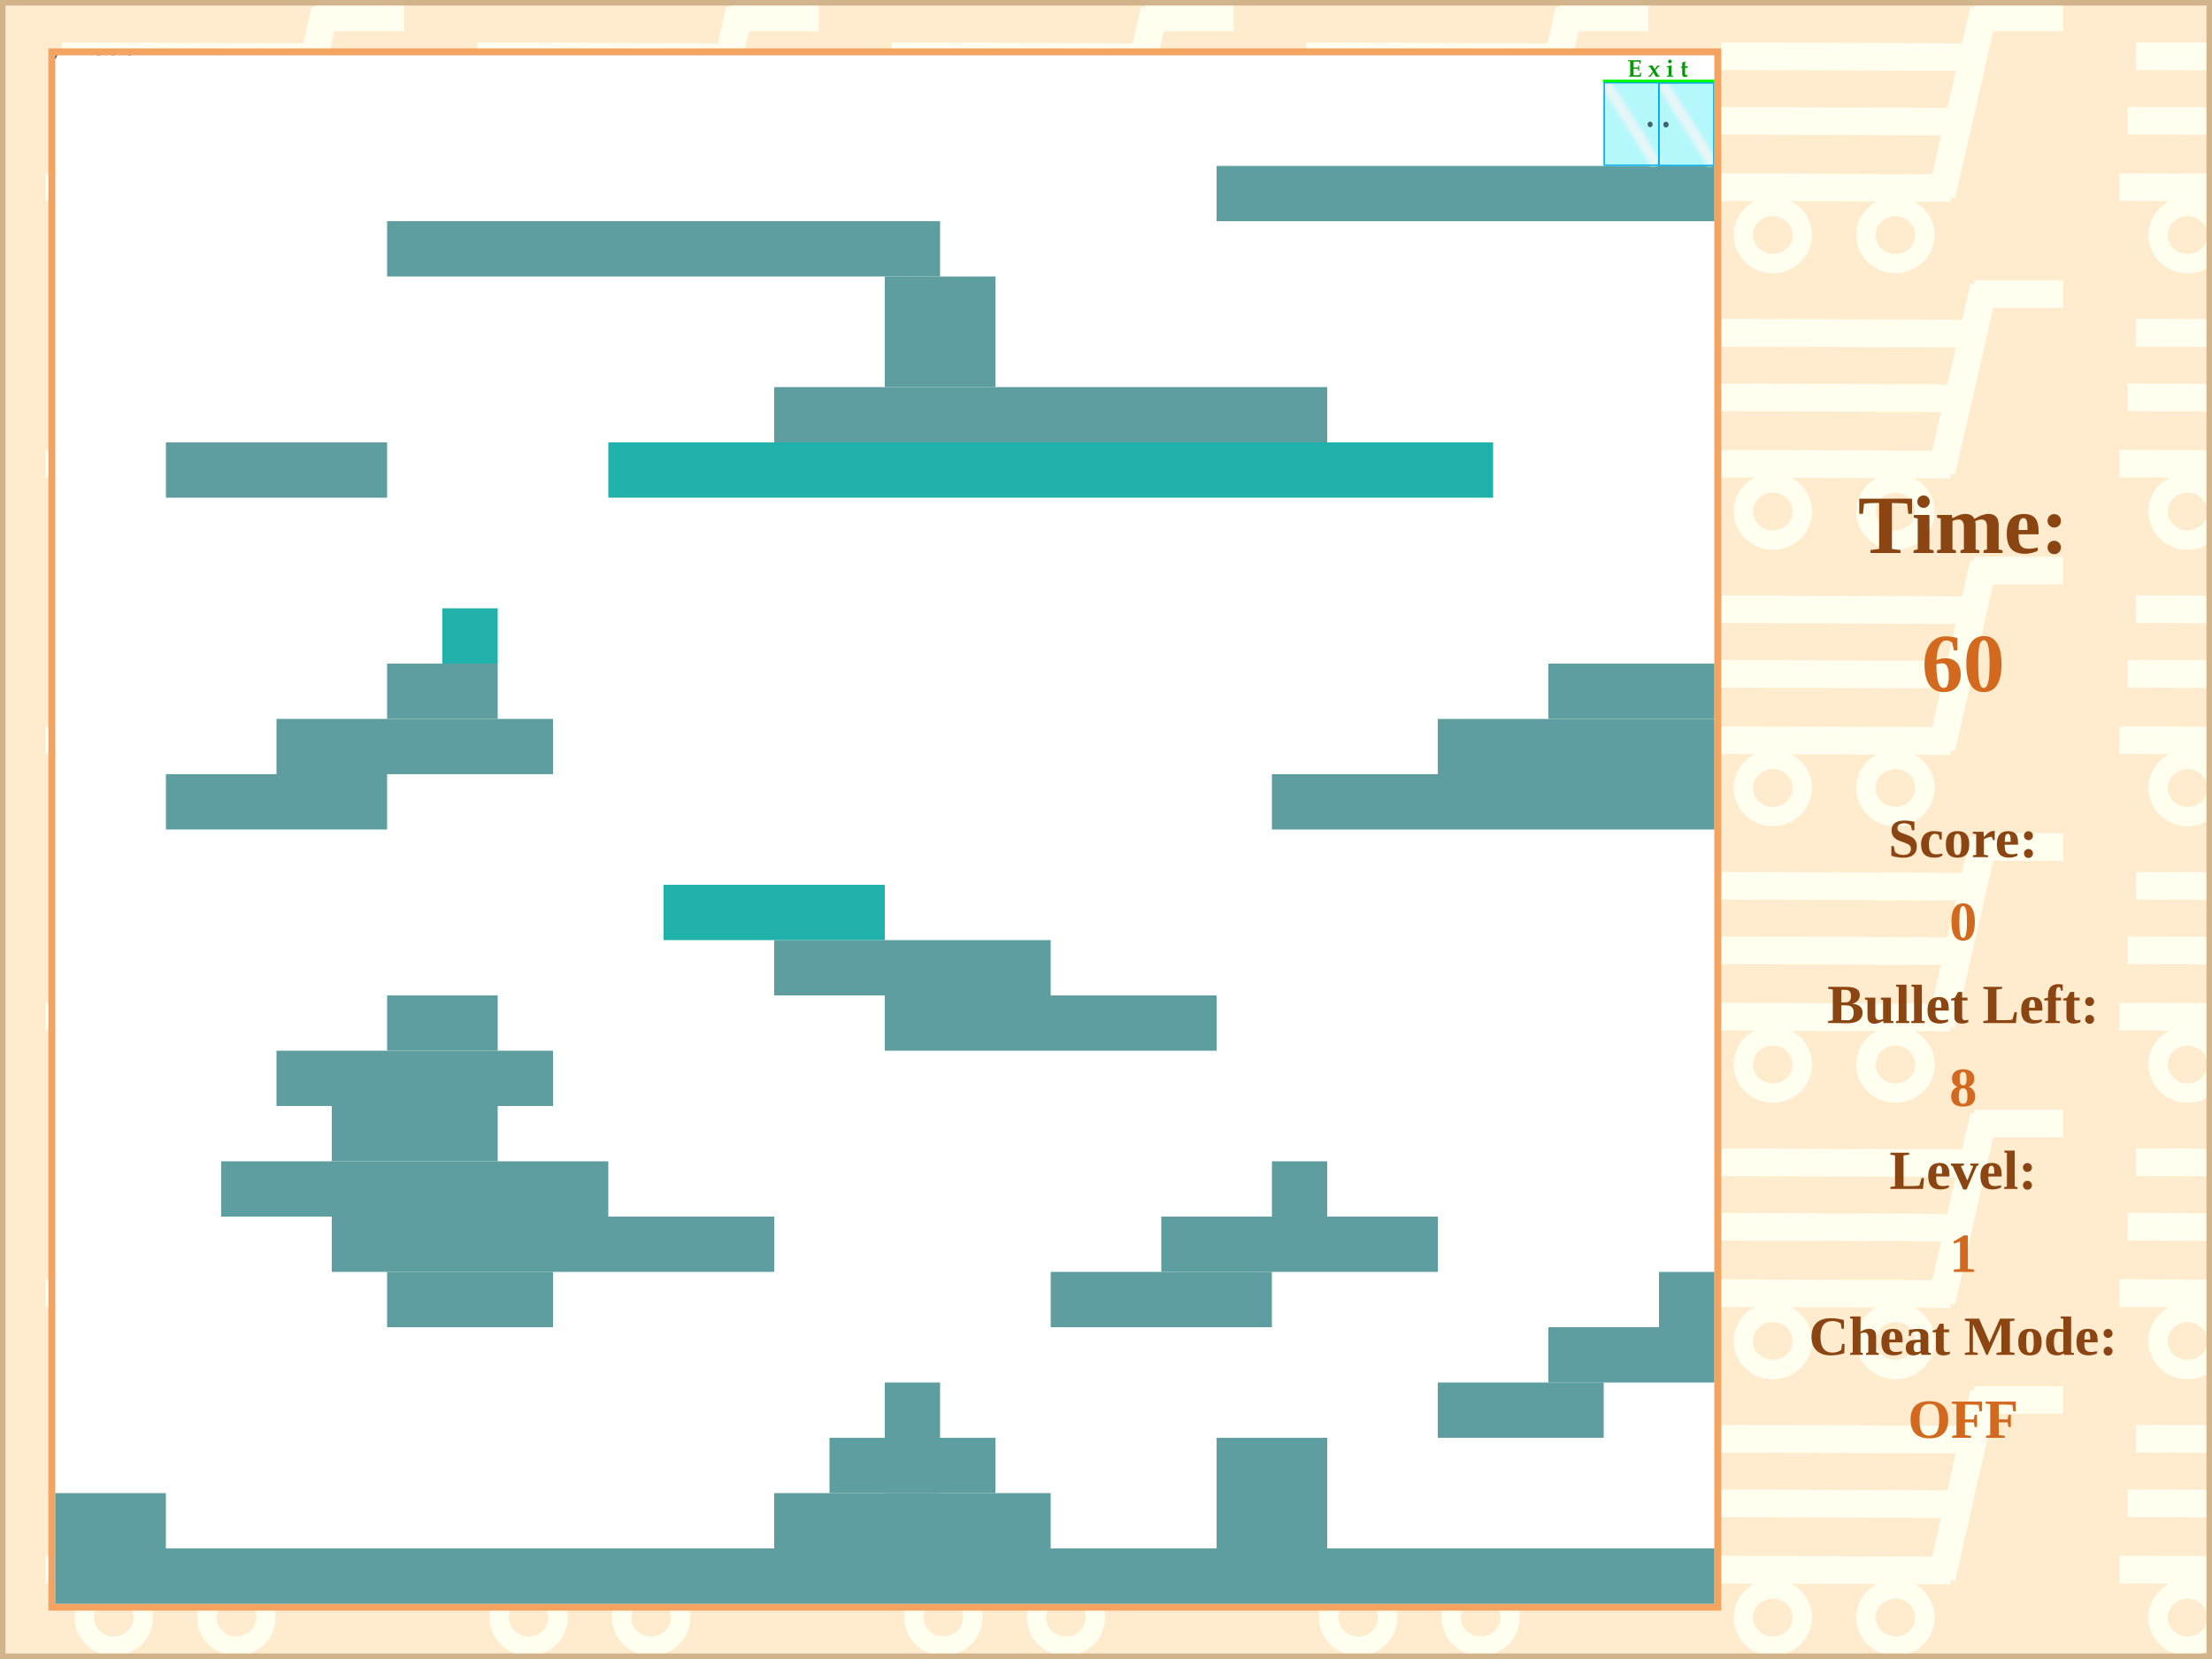
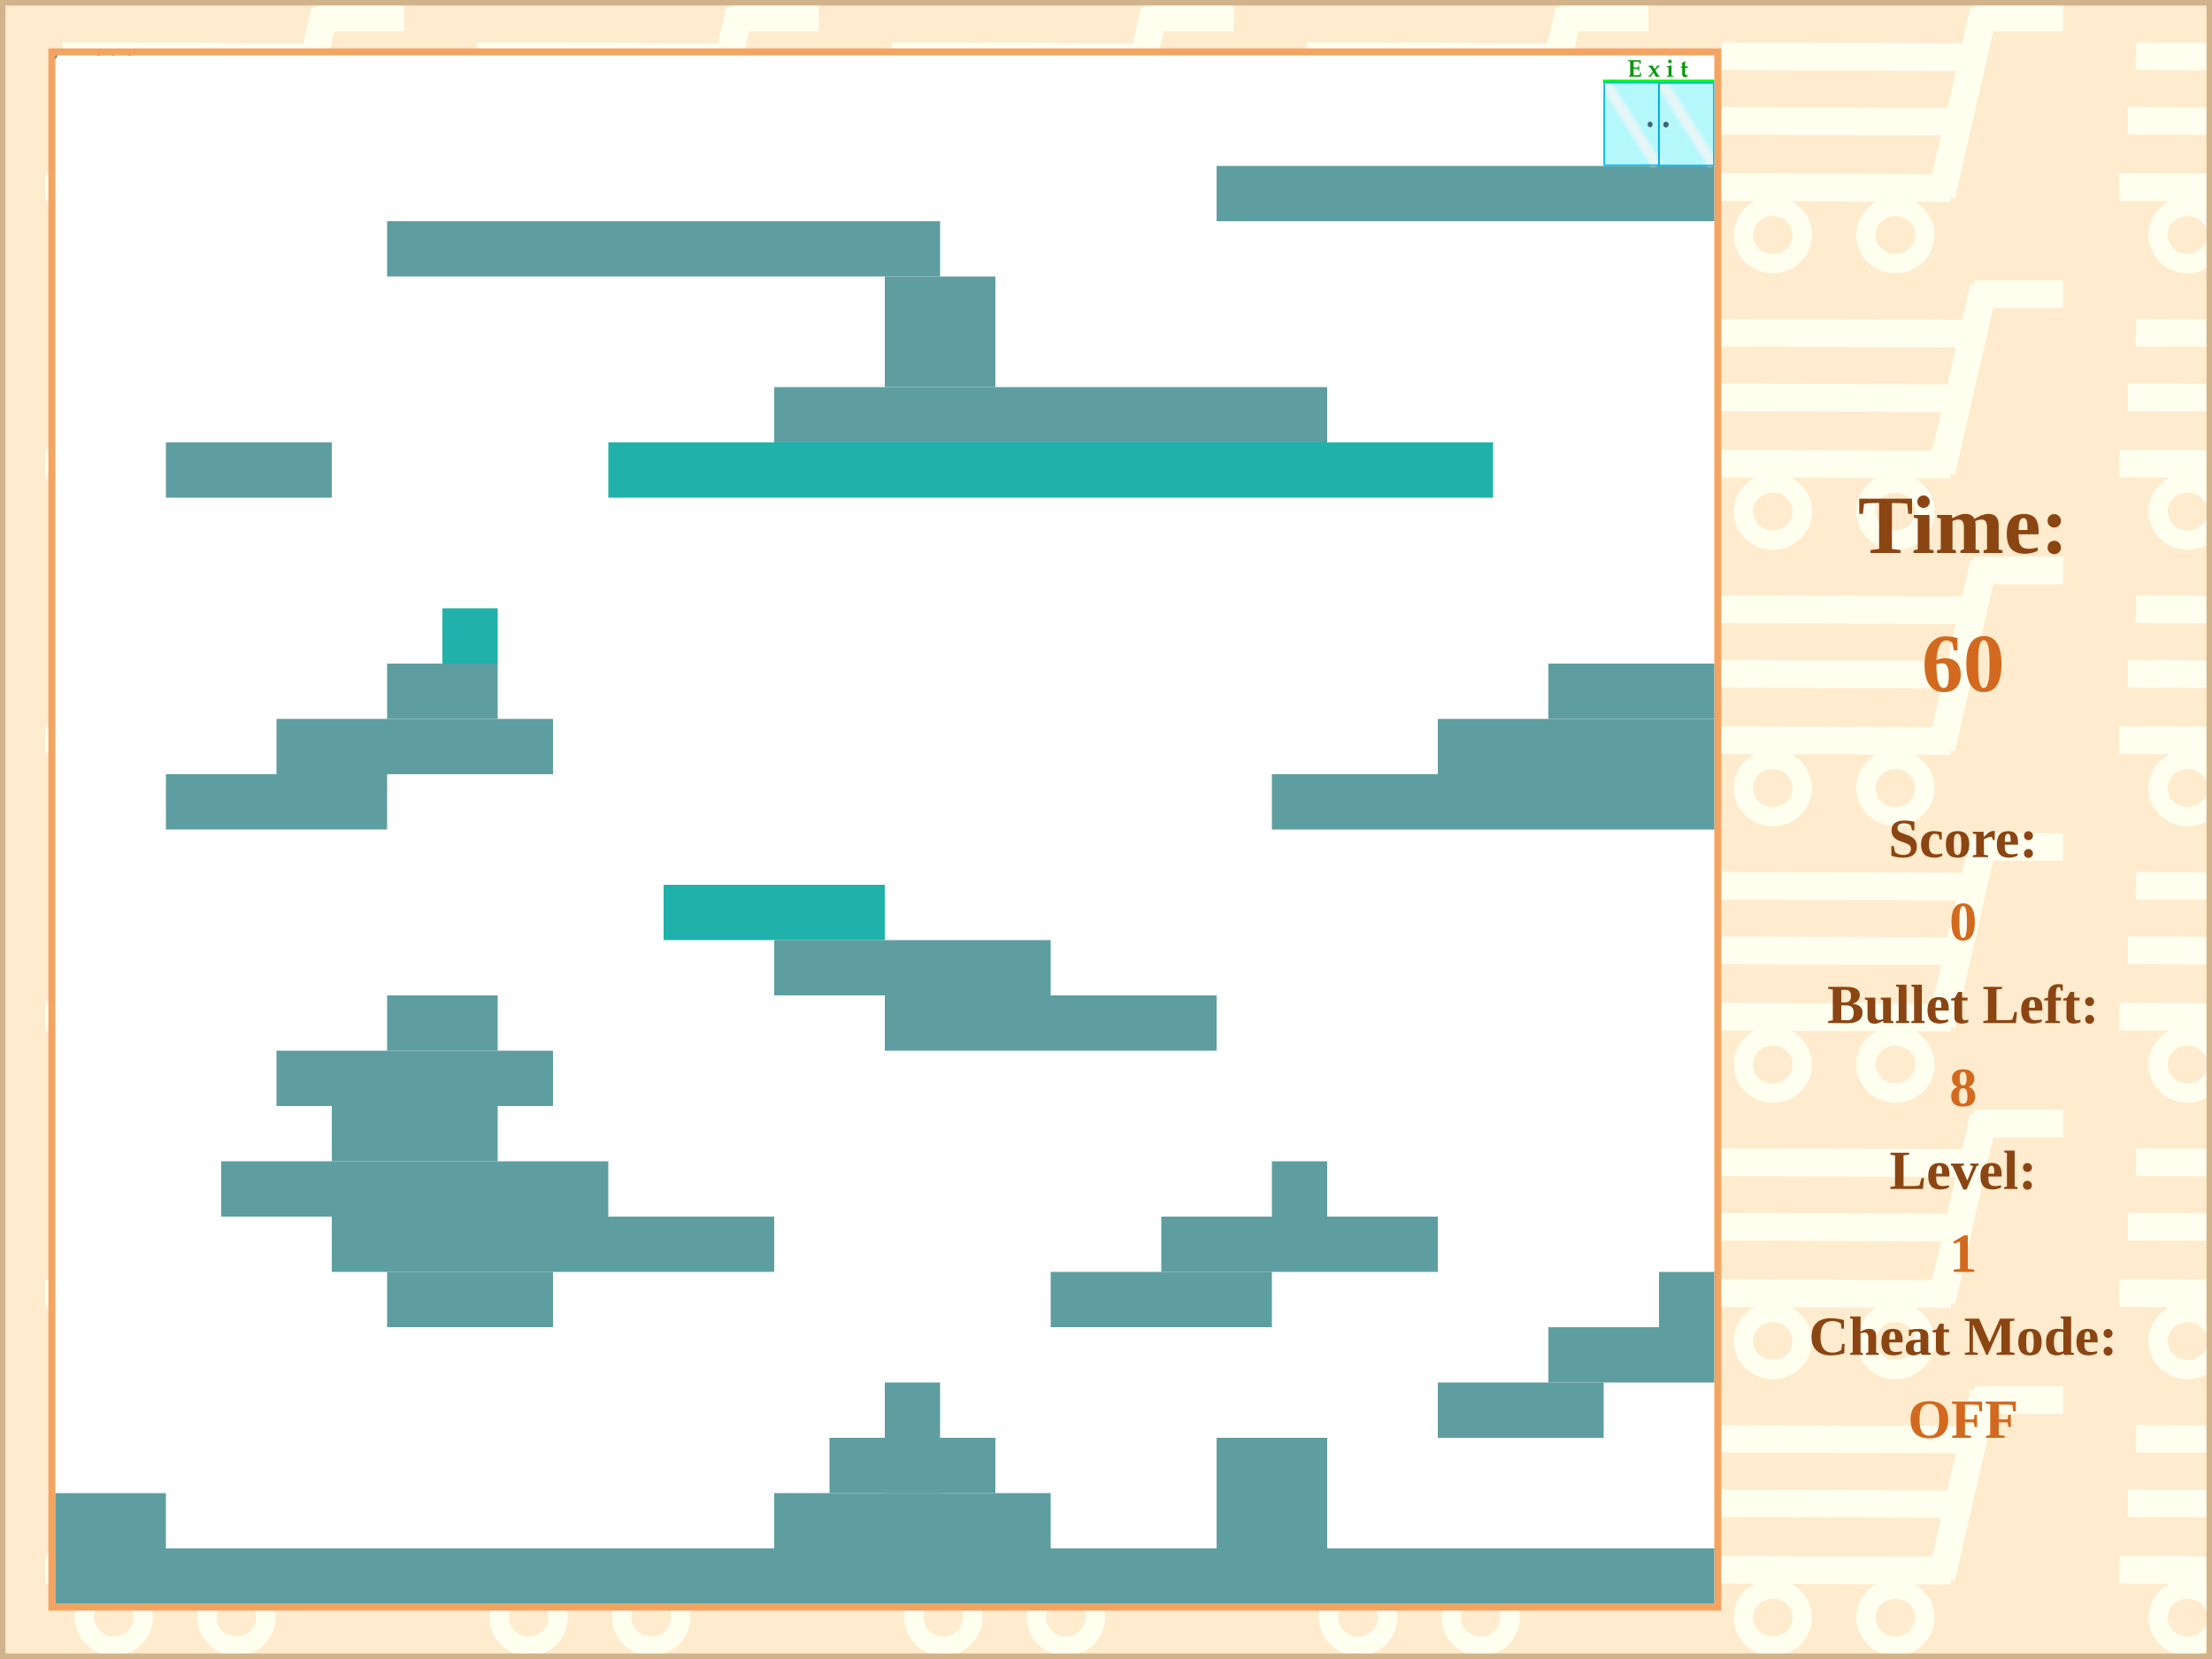
<svg xmlns="http://www.w3.org/2000/svg" xmlns:ns1="http://www.adobe.com/svg10-extensions" width="800px" height="600px" ns1:timeline="independent">
  <defs>
    <clipPath id="gameareaclip">
      <rect x="20" y="20" width="600" height="560" />
    </clipPath>
    <pattern id="background_pattern" x="0" y="0" width="150" height="100" patternUnits="userSpaceOnUse">
      <rect id="svg_11" height="97.999" width="149.665" y="0" x="0.167" stroke-width="5" stroke="#ffebcd" fill="#ffebcd" />
      <line fill-opacity="0" stroke="#fffff0" stroke-linecap="undefined" stroke-linejoin="undefined" id="svg_2" y2="6.334" x2="146.166" y1="6.334" x1="114" stroke-width="10" fill="none" />
      <line fill-opacity="0" stroke-linecap="undefined" stroke-linejoin="undefined" id="svg_3" y2="70.666" x2="102.166" y1="3.667" x1="117.5" stroke-width="10" stroke="#fffff0" fill="none" />
      <line fill-opacity="0" stroke="#fffff0" stroke-linecap="undefined" stroke-linejoin="undefined" id="svg_5" y2="68" x2="105.5" y1="67.667" x1="16.501" stroke-width="10" fill="none" />
      <line fill-opacity="0" stroke="#fffff0" stroke-linecap="undefined" stroke-linejoin="undefined" id="svg_6" y2="44" x2="106.5" y1="43.667" x1="19.5" stroke-width="10" fill="none" />
      <line fill-opacity="0" stroke="#fffff0" stroke-linecap="undefined" stroke-linejoin="undefined" id="svg_7" y2="20.667" x2="111.5" y1="20.334" x1="22.5" stroke-width="10" fill="none" />
      <ellipse fill-opacity="0" ry="10.333" rx="10.667" id="svg_8" cy="85" cx="41.167" stroke-width="7" stroke="#fffff0" fill="#fffff0" />
      <ellipse fill-opacity="0" ry="10.333" rx="10.667" id="svg_10" cy="85" cx="85.5" stroke-width="7" stroke="#fffff0" fill="#fffff0" />
    </pattern>
    <radialGradient id="player_color">
      <stop offset="0.0" style="stop-color:yellow;stop-opacity:1" />
      <stop offset="0.8" style="stop-color:yellow;stop-opacity:1" />
      <stop offset="1.0" style="stop-color:orange;stop-opacity:1" />
    </radialGradient>
    <filter height="200%" width="200%" y="-50%" x="-50%" id="svg_7_blur">
      <feGaussianBlur stdDeviation="0.5" in="SourceGraphic" />
    </filter>
    <g id="player-left">
      <path stroke="#FFDFB8" id="svg_20" d="m35.711,28.647l4.063,10.226l-2.322,-2.105l-0.619,2.406l-1.858,-2.857l-1.548,3.083l-1.548,-8.421l3.831,-2.331z" fill-opacity="null" stroke-opacity="null" stroke-width="0" fill="#000000" />
      <path id="svg_19" d="m4.323,28.722l-3.947,10.226l2.256,-2.105l0.602,2.406l1.805,-2.857l1.504,3.083l1.504,-8.421l-3.722,-2.331z" fill-opacity="null" stroke-opacity="null" stroke-width="0" stroke="#FFDFB8" fill="#000000" />
      <ellipse stroke="#ff0515" ry="18.427" rx="19.965" id="svg_1" cy="19.287" cx="19.923" stroke-width="0" fill="#FFDFB8" />
      <path stroke="#000000" id="svg_4" d="m0.569,14.649l38.801,-0.169l-0.799,-2.277l-0.719,-1.518l-0.879,-1.771l-1.279,-1.433l-1.438,-1.602l-1.199,-1.096l-1.598,-1.096l-1.438,-1.012l-1.598,-0.928l-2.397,-0.675l-1.119,-0.253l-2.158,-0.59l-1.518,0l-1.838,-0.084l-1.598,0.084l-1.758,0.169l-1.678,0.422l-2.078,0.675l-1.838,0.759l-1.998,1.18l-1.518,1.012l-1.438,1.265l-1.438,1.433l-1.678,2.277l-1.199,2.698l-0.599,2.277z" fill-opacity="null" stroke-opacity="null" stroke-width="0" fill="#000000" />
      <path id="svg_9" d="m7.305,25.156" opacity="0.5" fill-opacity="null" stroke-opacity="null" stroke-width="0" stroke="#FFDFB8" fill="#000000" />
      <path id="svg_10" d="m4.569,24.589l7.461,-0.078l0,-3.906c0.039,0.078 -0.055,-1.922 -0.43,-3.016c-0.375,-1.094 -1.625,-2.609 -3.5,-2.531c-1.875,0.078 -2.531,0.594 -3.328,1.328c-0.797,0.734 -0.828,1.625 -0.969,2.516c-0.141,0.891 -0.047,4.531 -0.07,3.359c-0.023,-1.172 0.102,2.359 0.016,2.25c-0.086,-0.109 -0.477,0.063 0.82,0.078z" fill-opacity="null" stroke-opacity="null" stroke-width="0" stroke="#FFDFB8" fill="#000000" />
      <ellipse stroke="#FFDFB8" ry="1.65" rx="0.891" id="svg_11" cy="18.184" cx="6.43" stroke-opacity="null" stroke-width="0" fill="#fffcfc" />
      <path id="svg_12" d="m21.637,24.438l7.461,-0.078l0,-3.906c0.039,0.078 -0.055,-1.922 -0.43,-3.016c-0.375,-1.094 -1.625,-2.609 -3.5,-2.531c-1.875,0.078 -2.531,0.594 -3.328,1.328c-0.797,0.734 -0.828,1.625 -0.969,2.516c-0.141,0.891 -0.047,4.531 -0.07,3.359c-0.023,-1.172 0.102,2.359 0.016,2.25c-0.086,-0.109 -0.477,0.063 0.82,0.078z" fill-opacity="null" stroke-opacity="null" stroke-width="0" stroke="#FFDFB8" fill="#000000" />
      <ellipse stroke="#FFDFB8" ry="1.65" rx="0.891" id="svg_13" cy="18.198" cx="23.327" stroke-opacity="null" stroke-width="0" fill="#fffcfc" />
      <path id="svg_22" fill-opacity="null" stroke-opacity="null" stroke-width="0" stroke="#FFDFB8" fill="#000000" />
      <line stroke-linecap="null" stroke-linejoin="null" id="svg_24" y2="28.277" x2="3.888" y1="25.947" x1="4.565" stroke="#FFAFCC" fill="none" />
      <line stroke="#FFAFCC" stroke-linecap="null" stroke-linejoin="null" id="svg_28" y2="28.428" x2="7.196" y1="26.097" x1="7.873" fill="none" />
      <line stroke="#FFAFCC" stroke-linecap="null" stroke-linejoin="null" id="svg_29" y2="28.353" x2="10.43" y1="26.022" x1="11.106" fill="none" />
      <line stroke="#FFAFCC" stroke-linecap="null" stroke-linejoin="null" id="svg_30" y2="28.277" x2="22.836" y1="25.947" x1="21.633" fill="none" />
      <line stroke="#FFAFCC" stroke-linecap="null" stroke-linejoin="null" id="svg_31" y2="28.202" x2="25.993" y1="25.871" x1="24.79" fill="none" />
      <line stroke="#FFAFCC" stroke-linecap="null" stroke-linejoin="null" id="svg_32" y2="28.127" x2="28.926" y1="25.796" x1="27.723" fill="none" />
      <path id="svg_34" fill-opacity="null" stroke-opacity="null" stroke-width="0" stroke="#FFDFB8" fill="#000000" />
      <path stroke="#ff0515" stroke-width="2" d="m12.992,34.262c0.118,0 0.236,0 0.472,0c0.118,0 0.236,0 0.472,0c0.118,0 0.354,0 0.472,0c0.236,0 0.475,0.019 0.59,0c0.257,-0.042 0.354,-0.082 0.59,-0.082c0.236,0 0.354,-0.082 0.59,-0.082c0.118,0 0.245,-0.051 0.354,-0.082c0.154,-0.044 0.245,-0.051 0.354,-0.082c0.154,-0.044 0.245,-0.051 0.354,-0.082c0.154,-0.044 0.2,-0.202 0.354,-0.246c0.109,-0.031 0.236,-0.082 0.354,-0.164c0.118,-0.082 0.245,-0.133 0.354,-0.164c0.154,-0.044 0.236,-0.164 0.354,-0.246c0.118,-0.082 0.219,-0.096 0.354,-0.164c0.214,-0.107 0.354,-0.164 0.472,-0.246c0.118,-0.082 0.29,-0.057 0.354,-0.164c0.045,-0.076 0.127,-0.133 0.236,-0.164c0.154,-0.044 0.082,-0.12 0.236,-0.164c0.109,-0.031 0.082,-0.12 0.236,-0.164c0.109,-0.031 0.118,-0.082 0.236,-0.082c0,0 0.118,-0.082 0.118,-0.082c0.118,0 0.118,-0.082 0.118,-0.082c0,0 0.118,-0.082 0.118,-0.082c0,-0.082 0.172,-0.057 0.236,-0.164c0.045,-0.076 0.118,-0.082 0.118,-0.164c0,0 0.118,-0.082 0.118,-0.082c0.118,0 0.118,-0.082 0.118,-0.082c0.118,-0.082 0.118,-0.082 0.118,-0.082c0,0 0,0 0,-0.082l0,0" id="svg_42" fill="none" />
    </g>
    <g id="player-right">
      <path stroke="#FFDFB8" id="svg_20" d="m35.711,28.647l4.063,10.226l-2.322,-2.105l-0.619,2.406l-1.858,-2.857l-1.548,3.083l-1.548,-8.421l3.831,-2.331z" fill-opacity="null" stroke-opacity="null" stroke-width="0" fill="#000000" />
      <path id="svg_19" d="m4.323,28.722l-3.947,10.226l2.256,-2.105l0.602,2.406l1.805,-2.857l1.504,3.083l1.504,-8.421l-3.722,-2.331z" fill-opacity="null" stroke-opacity="null" stroke-width="0" stroke="#FFDFB8" fill="#000000" />
      <ellipse stroke="#ff0515" ry="18.427" rx="19.965" id="svg_1" cy="19.287" cx="19.923" stroke-width="0" fill="#FFDFB8" />
      <path stroke="#000000" id="svg_4" d="m0.569,14.649l38.801,-0.169l-0.799,-2.277l-0.719,-1.518l-0.879,-1.771l-1.279,-1.433l-1.438,-1.602l-1.199,-1.096l-1.598,-1.096l-1.438,-1.012l-1.598,-0.928l-2.397,-0.675l-1.119,-0.253l-2.158,-0.59l-1.518,0l-1.838,-0.084l-1.598,0.084l-1.758,0.169l-1.678,0.422l-2.078,0.675l-1.838,0.759l-1.998,1.18l-1.518,1.012l-1.438,1.265l-1.438,1.433l-1.678,2.277l-1.199,2.698l-0.599,2.277z" fill-opacity="null" stroke-opacity="null" stroke-width="0" fill="#000000" />
      <path id="svg_9" d="m7.305,25.156" opacity="0.5" fill-opacity="null" stroke-opacity="null" stroke-width="0" stroke="#FFDFB8" fill="#000000" />
      <path id="svg_10" d="m10.635,24.425l7.461,-0.078l0,-3.906c0.039,0.078 -0.055,-1.922 -0.43,-3.016c-0.375,-1.094 -1.625,-2.609 -3.5,-2.531c-1.875,0.078 -2.531,0.594 -3.328,1.328c-0.797,0.734 -0.828,1.625 -0.969,2.516c-0.141,0.891 -0.047,4.531 -0.07,3.359c-0.023,-1.172 0.102,2.359 0.016,2.25c-0.086,-0.109 -0.477,0.063 0.82,0.078z" fill-opacity="null" stroke-opacity="null" stroke-width="0" stroke="#FFDFB8" fill="#000000" />
      <ellipse stroke="#FFDFB8" ry="1.65" rx="0.891" id="svg_11" cy="18.184" cx="15.282" stroke-opacity="null" stroke-width="0" fill="#fffcfc" />
      <path id="svg_12" d="m27.702,24.275l7.461,-0.078l0,-3.906c0.039,0.078 -0.055,-1.922 -0.43,-3.016c-0.375,-1.094 -1.625,-2.609 -3.5,-2.531c-1.875,0.078 -2.531,0.594 -3.328,1.328c-0.797,0.734 -0.828,1.625 -0.969,2.516c-0.141,0.891 -0.047,4.531 -0.07,3.359c-0.023,-1.172 0.102,2.359 0.016,2.25c-0.086,-0.109 -0.477,0.063 0.82,0.078z" fill-opacity="null" stroke-opacity="null" stroke-width="0" stroke="#FFDFB8" fill="#000000" />
      <ellipse stroke="#FFDFB8" ry="1.65" rx="0.891" id="svg_13" cy="18.362" cx="32.507" stroke-opacity="null" stroke-width="0" fill="#fffcfc" />
      <path id="svg_22" fill-opacity="null" stroke-opacity="null" stroke-width="0" stroke="#FFDFB8" fill="#000000" />
      <line stroke-linecap="null" stroke-linejoin="null" id="svg_24" y2="28.114" x2="9.954" y1="25.783" x1="10.63" stroke="#FFAFCC" fill="none" />
      <line stroke="#FFAFCC" stroke-linecap="null" stroke-linejoin="null" id="svg_28" y2="28.264" x2="13.262" y1="25.933" x1="13.939" fill="none" />
      <line stroke="#FFAFCC" stroke-linecap="null" stroke-linejoin="null" id="svg_29" y2="28.189" x2="16.495" y1="25.858" x1="17.172" fill="none" />
      <line stroke="#FFAFCC" stroke-linecap="null" stroke-linejoin="null" id="svg_30" y2="28.114" x2="28.901" y1="25.783" x1="27.698" fill="none" />
      <line stroke="#FFAFCC" stroke-linecap="null" stroke-linejoin="null" id="svg_31" y2="28.038" x2="32.059" y1="25.708" x1="30.856" fill="none" />
      <line stroke="#FFAFCC" stroke-linecap="null" stroke-linejoin="null" id="svg_32" y2="27.963" x2="34.991" y1="25.632" x1="33.788" fill="none" />
      <path id="svg_34" fill-opacity="null" stroke-opacity="null" stroke-width="0" stroke="#FFDFB8" fill="#000000" />
      <path transform="rotate(3.724669 22.90984,32.75985) " stroke="#ff0515" d="m18.156,31.311c0,0 0.029,0.094 0.171,0.287c0.127,0.173 0.167,0.309 0.257,0.431c0.101,0.137 0.257,0.215 0.343,0.359c0.086,0.144 0.171,0.287 0.257,0.359c0.171,0.144 0.187,0.193 0.343,0.287c0.098,0.059 0.071,0.179 0.257,0.215c0.083,0.016 0.086,0.072 0.257,0.144c0,0 0.102,0.05 0.257,0.144c0.098,0.059 0.145,0.105 0.257,0.144c0.158,0.055 0.259,0.055 0.343,0.072c0.186,0.037 0.316,0.105 0.428,0.144c0.158,0.055 0.257,0.072 0.343,0.072c0.171,0 0.242,0.107 0.428,0.144c0.083,0.016 0.171,0 0.257,0c0.171,0 0.171,0.072 0.343,0.072c0.086,0 0.171,0 0.343,0c0.086,0 0.257,0 0.343,0c0.171,0 0.343,0 0.428,0c0.171,0 0.257,0 0.428,0c0.086,0 0.257,0 0.343,0c0.086,0 0.184,0.055 0.343,0c0.112,-0.039 0.184,-0.017 0.343,-0.072c0.112,-0.039 0.171,-0.072 0.257,-0.072c0.086,0 0.231,-0.033 0.343,-0.072c0.158,-0.055 0.231,-0.105 0.343,-0.144c0.079,-0.027 0.259,0.016 0.343,0c0.186,-0.037 0.263,-0.044 0.343,-0.072c0.112,-0.039 0.178,-0.044 0.257,-0.072c0.112,-0.039 0.171,-0.072 0.257,-0.072c0,0 0.086,0 0.086,0c0.086,-0.072 0.086,-0.072 0.086,-0.072l0.086,0" id="svg_45" fill-opacity="null" stroke-opacity="null" stroke-width="2" fill="none" />
    </g>
    <g id="monster-right">
      <ellipse stroke="#000" transform="rotate(39.07039 28.8821,28.63744) " ry="2.222" rx="6.746" id="monster-right-hand" cy="28.637" cx="28.882" stroke-opacity="null" fill="#e5e5e5" />
      <ellipse stroke="#000" transform="rotate(-39.17099 7.183908,25.82376) " ry="2.222" rx="7.471" id="monster-right-hand1" cy="25.824" cx="7.184" stroke-opacity="null" fill="#e5e5e5" />
      <path stroke="#000" transform="rotate(-179.981 17.46844,20.39962) " id="monster-right-body" d="m21.692,38.108c5.981,-1.981 9.275,-6.773 8.301,-12.143c-0.154,-0.847 -1.262,-4.671 -2.341,-7.162c-1.079,-2.491 -1.661,-5.874 -1.182,-7.655c0.479,-1.781 0.996,-3.014 2.987,-5.086c1.991,-2.072 5.061,-2.34 4.915,-2.648c-0.146,-0.308 -3.329,-1.998 -6.091,-2.035c-2.762,-0.038 -3.735,-0.112 -8.516,1.603c-4.78,1.715 -10.042,4.715 -14.03,8.722c-3.988,4.007 -4.915,9.774 -5.152,14.813c-0.236,5.039 1.294,6.647 2.718,8.514c1.424,1.867 6.511,4.461 10.326,4.403c2.227,-0.034 5.349,-0.56 6.075,-0.8l0,0l0,0l0,0l0,0l0,0l0,0l0,0l0,0l0,0l0,0l0,0l-0.079,-0z" fill="#e5e5e5" stroke-width="1.5" />
      <ellipse stroke="#000" ry="5.685" rx="5.824" id="svg_4" cy="11.969" cx="14.243" fill-opacity="null" stroke-opacity="null" stroke-width="1.5" fill="#fff" />
      <ellipse stroke="#000" ry="5.685" rx="5.824" id="svg_6" cy="11.892" cx="25.125" fill-opacity="null" stroke-opacity="null" stroke-width="1.5" fill="#fff" />
      <ellipse stroke="#000" ry="3.366" rx="3.448" id="svg_7" cy="12.832" cx="16.159" stroke-opacity="null" fill="#000000" />
      <ellipse stroke="#000" ry="3.366" rx="3.448" id="svg_8" cy="13.061" cx="22.902" stroke-opacity="null" fill="#000000" />
      <ellipse stroke="#000" transform="rotate(23.65623 18.45785,23.56322) " ry="4.176" rx="2.529" id="svg_9" cy="23.563" cx="18.458" stroke-opacity="null" fill="#000000" />
    </g>
    <g id="monster-left">
      <ellipse stroke="#000" transform="rotate(11.67082 26.72414,24.0613) " ry="2.222" rx="7.471" id="monster-left-hand" cy="24.061" cx="26.724" stroke-opacity="null" fill="#e5e5e5" />
      <ellipse transform="rotate(-39.17099 6.800766,28.19923) " stroke="#000" ry="2.222" rx="7.471" id="monster-left-hand1" cy="28.199" cx="6.801" stroke-opacity="null" fill="#e5e5e5" />
      <path stroke="#000" transform="rotate(-179.981 17.46815,20.4695) " id="monster-left-body" d="m13.346,38.178c-5.837,-1.981 -9.051,-6.773 -8.1,-12.143c0.15,-0.847 1.231,-4.671 2.284,-7.162c1.053,-2.491 1.621,-5.874 1.153,-7.655c-0.467,-1.781 -0.972,-3.014 -2.914,-5.086c-1.943,-2.072 -4.939,-2.34 -4.797,-2.648c0.142,-0.308 3.248,-1.998 5.944,-2.035c2.696,-0.038 3.645,-0.112 8.31,1.603c4.665,1.715 9.8,4.715 13.692,8.722c3.892,4.007 4.797,9.774 5.027,14.813c0.23,5.039 -1.263,6.647 -2.652,8.514c-1.39,1.867 -6.353,4.461 -10.077,4.403c-2.173,-0.034 -5.22,-0.56 -5.928,-0.8l0,0l0,0l0,0l0,0l0,0l0,0l0,0l0,0l0,0l0,0l0,0l0.077,-0z" fill="#e5e5e5" stroke-width="1.5" />
      <ellipse stroke="#000" ry="5.685" rx="5.824" id="svg_4" cy="11.662" cx="9.799" fill-opacity="null" stroke-opacity="null" stroke-width="1.5" fill="#fff" />
      <ellipse stroke="#000" ry="5.685" rx="5.824" id="svg_6" cy="11.585" cx="20.68" fill-opacity="null" stroke-opacity="null" stroke-width="1.5" fill="#fff" />
      <ellipse stroke="#000" ry="3.366" rx="3.448" id="svg_7" cy="12.525" cx="11.715" stroke-opacity="null" fill="#000000" />
      <ellipse stroke="#000" ry="3.366" rx="3.448" id="svg_8" cy="12.755" cx="18.458" stroke-opacity="null" fill="#000000" />
      <ellipse transform="rotate(-10.82061 15.54598,23.7931) " ry="4.176" rx="2.529" id="svg_9" cy="23.793" cx="15.546" stroke-opacity="null" stroke="#000" fill="#000000" />
    </g>
    <g id="bullet">
      <circle cx="5" cy="5" r="6" style="fill:crimson" />
      <circle cx="6" cy="3" r="2" style="fill:lavenderblush" />
    </g>
    <g id="monsterBullet">
      <circle cx="5" cy="5" r="5" style="fill:black" />
      <circle cx="6" cy="3" r="1" style="fill:grey" />
    </g>
    <g id="goodthing">
      <path stroke="#0e5e0d" stroke-width="2" id="svg_9" d="m0.699,4.637l0,0c0,1.973 5.507,3.572 12.3,3.572c6.793,0 12.3,-1.599 12.3,-3.572l0,0c0,-1.973 5.507,-3.572 12.3,-3.572c6.793,0 12.3,1.599 12.3,3.572l0,28.579c0,-1.973 -5.507,-3.572 -12.3,-3.572c-6.793,0 -12.3,1.599 -12.3,3.572c0,1.973 -5.507,3.572 -12.3,3.572c-6.793,0 -12.3,-1.599 -12.3,-3.572l0,-28.579z" fill="#dbffdb" />
      <path stroke="#546433" id="svg_1" d="m10.403,30.318l0,2.174l-2.01,0l0,-2.15c-3.298,-0.467 -4.743,-3.271 -4.743,-3.271l2.055,-1.777c0,0 1.31,2.361 3.681,2.361c1.31,0 2.303,-0.725 2.303,-1.964c0,-2.898 -7.543,-2.547 -7.543,-7.922c0,-2.337 1.784,-4.02 4.246,-4.417l0,-2.174l2.01,0l0,2.173c1.716,0.234 3.748,1.168 3.748,3.179l0,1.542l-2.665,0l0,-0.748c0,-0.771 -0.949,-1.285 -2.011,-1.285c-1.355,0 -2.348,0.701 -2.348,1.682c0,2.967 7.543,2.243 7.543,7.876c0.001,2.314 -1.67,4.324 -4.267,4.721l0,0z" stroke-width="1.5" fill="#54c470" />
      <text font-weight="bold" stroke="#62612C" transform="matrix(1.035278,0,0,1.098635,-2.515147,2.5946) " xml:space="preserve" text-anchor="start" font-family="Georgia, Times, 'Times New Roman', serif" font-size="22" id="svg_10" y="20.878" x="19.042" stroke-width="0" fill="#546433">20</text>
    </g>
  </defs>
  <rect width="100%" height="100%" style="fill:url(#background_pattern);stroke:tan;stroke-width:4" />
  <rect x="20" y="20" width="600" height="560" style="fill:black;stroke:sandybrown;stroke-width:5" />
  <g id="infopanal" transform="translate(620,20)">
    <g id="timer" transform="translate(0,180)">
      <text x="90" y="0" style="fill:saddlebrown;font-size:30px;text-anchor:middle;font-weight:bold;">Time: </text>
      <text id="timertext" x="90" y="50" style="fill:chocolate;font-size:30px;text-anchor:middle;font-weight:bold;">60</text>
    </g>
    <g id="bullet" transform="translate(0,290)">
      <text x="90" y="0" style="fill:saddlebrown;font-size:20px;text-anchor:middle;font-weight:bold;">Score: </text>
      <text id="scoretext" x="90" y="30" style="fill:chocolate;font-size:20px;text-anchor:middle;font-weight:bold;">0</text>
    </g>
    <g id="bullet" transform="translate(0,350)">
      <text x="90" y="0" style="fill:saddlebrown;font-size:20px;text-anchor:middle;font-weight:bold;">Bullet Left: </text>
      <text id="bullettext" x="90" y="30" style="fill:chocolate;font-size:20px;text-anchor:middle;font-weight:bold;">8</text>
    </g>
    <g id="bullet" transform="translate(0,410)">
      <text x="90" y="0" style="fill:saddlebrown;font-size:20px;text-anchor:middle;font-weight:bold;">Level: </text>
      <text id="leveltext" x="90" y="30" style="fill:chocolate;font-size:20px;text-anchor:middle;font-weight:bold;">1</text>
    </g>
    <g id="cheatmode" transform="translate(0,470)">
      <text x="90" y="0" style="fill:saddlebrown;font-size:20px;text-anchor:middle;font-weight:bold;">Cheat Mode: </text>
      <text id="cheatmodetext" x="90" y="30" style="fill:chocolate;font-size:20px;text-anchor:middle;font-weight:bold;">OFF</text>
    </g>
  </g>
  <g style="clip-path:url(#gameareaclip)">
    <g transform="translate(20,20)">
      <g id="gamearea" transform="translate(0,0)" width="600" height="560">
        <rect x="0" y="0" width="600" height="560" style="fill:white" />
        <g id="platforms">
          <rect x="0" y="540" width="600" height="20" style="fill:cadetblue" disappear="false" />
          <rect x="0" y="520" width="40" height="20" style="fill:cadetblue" disappear="false" />
          <rect x="260" y="520" width="100" height="20" style="fill:cadetblue" disappear="false" />
          <rect x="280" y="500" width="60" height="20" style="fill:cadetblue" disappear="false" />
          <rect x="300" y="480" width="20" height="40" style="fill:cadetblue" disappear="false" />
          <rect x="420" y="500" width="40" height="40" style="fill:cadetblue" disappear="false" />
          <rect x="120" y="440" width="60" height="20" style="fill:cadetblue" disappear="false" />
          <rect x="100" y="420" width="160" height="20" style="fill:cadetblue" disappear="false" />
          <rect x="60" y="400" width="140" height="20" style="fill:cadetblue" disappear="false" />
          <rect x="100" y="380" width="60" height="20" style="fill:cadetblue" disappear="false" />
          <rect x="80" y="360" width="100" height="20" style="fill:cadetblue" disappear="false" />
          <rect x="120" y="340" width="40" height="20" style="fill:cadetblue" disappear="false" />
          <rect x="360" y="440" width="80" height="20" style="fill:cadetblue" disappear="false" />
          <rect x="400" y="420" width="100" height="20" style="fill:cadetblue" disappear="false" />
          <rect x="440" y="400" width="20" height="20" style="fill:cadetblue" disappear="false" />
          <rect x="500" y="480" width="60" height="20" style="fill:cadetblue" disappear="false" />
          <rect x="540" y="460" width="60" height="20" style="fill:cadetblue" disappear="false" />
          <rect x="580" y="440" width="20" height="20" style="fill:cadetblue" disappear="false" />
          <rect x="300" y="340" width="120" height="20" style="fill:cadetblue" disappear="false" />
          <rect x="260" y="320" width="100" height="20" style="fill:cadetblue" disappear="false" />
          <rect x="220" y="300" width="80" height="20" style="fill:lightseagreen" disappear="true" touched="false" delete="false" />
          <rect x="40" y="260" width="80" height="20" style="fill:cadetblue" disappear="false" />
          <rect x="80" y="240" width="100" height="20" style="fill:cadetblue" disappear="false" />
          <rect x="120" y="220" width="40" height="20" style="fill:cadetblue" disappear="false" />
          <rect x="140" y="200" width="20" height="20" style="fill:lightseagreen" disappear="true" touched="false" delete="false" />
          <rect x="440" y="260" width="160" height="20" style="fill:cadetblue" disappear="false" />
          <rect x="500" y="240" width="120" height="20" style="fill:cadetblue" disappear="false" />
          <rect x="540" y="220" width="80" height="20" style="fill:cadetblue" disappear="false" />
-           <rect id="movingPlatform" x="40" y="140" width="80" height="20" style="fill:cadetblue" lowY="200" highY="60" />
+           <rect id="movingPlatform" x="40" y="140" width="60" height="20" style="fill:cadetblue" lowY="200" highY="60" />
          <rect x="200" y="140" width="320" height="20" style="fill:lightseagreen" disappear="true" touched="false" delete="false" />
          <rect x="260" y="120" width="200" height="20" style="fill:cadetblue" disappear="false" />
          <rect x="300" y="80" width="40" height="40" style="fill:cadetblue" disappear="false" />
          <rect x="120" y="60" width="200" height="20" style="fill:cadetblue" disappear="false" />
          <rect x="420" y="40" width="180" height="20" style="fill:cadetblue" disappear="false" />
        </g>
        <g id="exit" transform="translate(560,0)">
          <text stroke="#00ff00" transform="matrix(1.744628,0,0,1.744628,-2.408407,-0.6399149) " font-weight="bold" xml:space="preserve" text-anchor="start" font-family="'Palatino Linotype', 'Book Antiqua', Palatino, serif" font-size="5" id="svg_4" y="4.799" x="6.247" stroke-width="0" fill="#049907">E x i t</text>
          <rect stroke="#00acea" stroke-width="0" id="svg_5" height="30.32" width="40.469" y="9.664" x="-0.327" fill="#b5f8fc" />
          <rect stroke="null" transform="rotate(-32.17764 9.995271,24.9403) " filter="url(#svg_7_blur)" id="svg_7" height="34.687" width="3.835" y="7.597" x="8.078" stroke-width="NaN" fill="#e6f6f7" />
          <ellipse stroke="#00acea" ry="1.007" rx="0.923" id="svg_12" cy="25.065" cx="22.505" stroke-width="0" fill="#426373" />
          <rect stroke="null" transform="rotate(-32.17764 30.45612,24.9403) " filter="url(#svg_7_blur)" id="svg_15" height="34.687" width="3.835" y="7.597" x="28.539" stroke-width="NaN" fill="#e6f6f7" />
          <ellipse stroke="#00acea" ry="1.007" rx="0.923" id="svg_16" cy="25.065" cx="22.505" stroke-width="0" fill="#426373" />
          <ellipse stroke="#00acea" ry="1.007" rx="0.923" id="svg_17" cy="25" cx="16.79" stroke-width="0" fill="#426373" />
          <rect stroke="#00acea" id="svg_14" height="29.824" width="19.786" y="10.016" x="20.026" stroke-width="0.5" fill="none" />
          <rect stroke="#00acea" id="svg_8" height="29.824" width="19.694" y="9.924" x="0.21" stroke-width="0.5" fill="none" />
          <line stroke="#00ff00" x1="-0.277" stroke-linecap="undefined" stroke-linejoin="undefined" id="svg_2" y2="9.261" x2="40.184" y1="9.261" fill="none" />
          <rect id="exitcoor" height="40" width="40" y="0" x="0" fill-opacity="null" stroke-opacity="null" stroke-width="0.5" fill="none" />
        </g>
        <g id="player" />
        <g id="playerName">
          <text id="nameText" style="fill:darkslategray;font-size:12px;text-anchor:middle">Anonymous</text>
        </g>
        <g id="monsters" />
        <g id="monsterBullets" />
        <g id="bullets" />
        <g id="goodthings" />
        <g id="startpopup" transform="translate(100,70)" style="visibility:hidden">
          <rect x="0" y="0" width="400" height="425" style="fill:white;fill-opacity:0.9;stroke:rebeccapurple;stroke-width:2;stroke-dasharray:5;" />
          <text x="200" y="40" style="fill:darkmagenta;font-size:22px;font-weight:bold;text-anchor:middle;font-family:papyrus">Ecsape From Ghost Shopping Mall</text>
          <text x="200" y="75" style="fill:darkslateblue;font-size:18px;text-anchor:middle;font-family:palatino">You are shopping in a mall. You need to collect </text>
          <text x="200" y="100" style="fill:darkslateblue;font-size:18px;text-anchor:middle;font-family:palatino">all <tspan style="fill:mediumvioletred;font-style:italic">money</tspan> in order to buy your favourite.</text>
          <text x="200" y="125" style="fill:darkslateblue;font-size:18px;text-anchor:middle;font-family:palatino">Use the <tspan style="fill:mediumvioletred;font-style:italic">N</tspan> key to go left or <tspan style="fill:mediumvioletred;font-style:italic">M</tspan> key to go right and</text>
          <text x="200" y="150" style="fill:darkslateblue;font-size:18px;text-anchor:middle;font-family:palatino">the <tspan style="fill:mediumvioletred;font-style:italic">Z</tspan> key to jump.</text>
          <text x="200" y="180" style="fill:darkslateblue;font-size:18px;text-anchor:middle;font-family:palatino">Suddenly, there are some ghosts chasing after</text>
          <text x="200" y="205" style="fill:darkslateblue;font-size:18px;text-anchor:middle;font-family:palatino">you. You will die if you touch them. Shoot and</text>
          <text x="200" y="230" style="fill:darkslateblue;font-size:18px;text-anchor:middle;font-family:palatino">kill them by the <tspan style="fill:mediumvioletred;font-style:italic">spacebar</tspan>.</text>
          <text x="200" y="260" style="fill:darkslateblue;font-size:18px;text-anchor:middle;font-family:palatino">Pick all the money <tspan style="fill:mediumvioletred;font-style:italic">as fast as you can and go to </tspan>
          </text>
          <text x="200" y="285" style="fill:darkslateblue;font-size:18px;text-anchor:middle;font-family:palatino">
            <tspan style="fill:mediumvioletred;font-style:italic">the exit.</tspan> Time left will be added to your score.</text>
          <text x="200" y="330" style="fill:crimson;font-size:20px;text-anchor:middle;font-family:palatino">SO, START ESCAPING NOW!</text>
          <g transform="translate(150,350)" cursor="pointer">
            <rect x="0" y="0" width="100" height="30" style="fill:white;stroke:navy;stroke-width:2" />
            <text x="50" y="20" style="fill:navy;font-size:17px;font-family:papyrus;text-anchor:middle;font-weight:bold;">Start</text>
          </g>
          <text x="310" y="415" style="fill:darkslateblue;font-size:15px;text-anchor:middle;font-family:palatino">Fung Hei Man 20189503</text>
        </g>
        <g id="levelpopup" transform="translate(100,210)" style="visibility:hidden">
          <rect x="0" y="0" width="400" height="100" style="fill:white;stroke:seagreen;stroke-width:2" />
          <text id="levelpopuptext" x="200" y="65" style="fill:seagreen;font-size:40px;text-anchor:middle" />
        </g>
        <g id="endgame" transform="translate(100,200)" style="visibility:hidden">
          <rect x="0" y="0" width="400" height="150" style="fill:white;stroke:red;stroke-width:2" />
          <text x="200" y="90" style="fill:red;font-size:40px;text-anchor:middle" cursor="pointer">You Lose !!! :(</text>
        </g>
      </g>
      <g id="highscoretable" transform="translate(50,100)" style="visibility:hidden">
        <rect width="500" height="380" style="fill:white;stroke:lightcoral;stroke-width:4;stroke-dasharray:5,10,5;" />
        <text x="250" y="50" style="fill:firebrick;font-size:30px;font-weight:bold;text-anchor:middle">
            High Score Table
          </text>
        <text id="highscoretext" y="80" style="font-size:20px;font-weight:bold;fill:darkred;" />
        <g transform="translate(200,320)" cursor="pointer">
          <rect x="0" y="0" width="120" height="30" style="fill:white;stroke:steelblue;stroke-width:2" />
          <text x="60" y="20" style="fill:steelblue;font-size:15px;text-anchor:middle;font-weight:bold;">Start Again?</text>
        </g>
      </g>
    </g>
  </g>
</svg>
